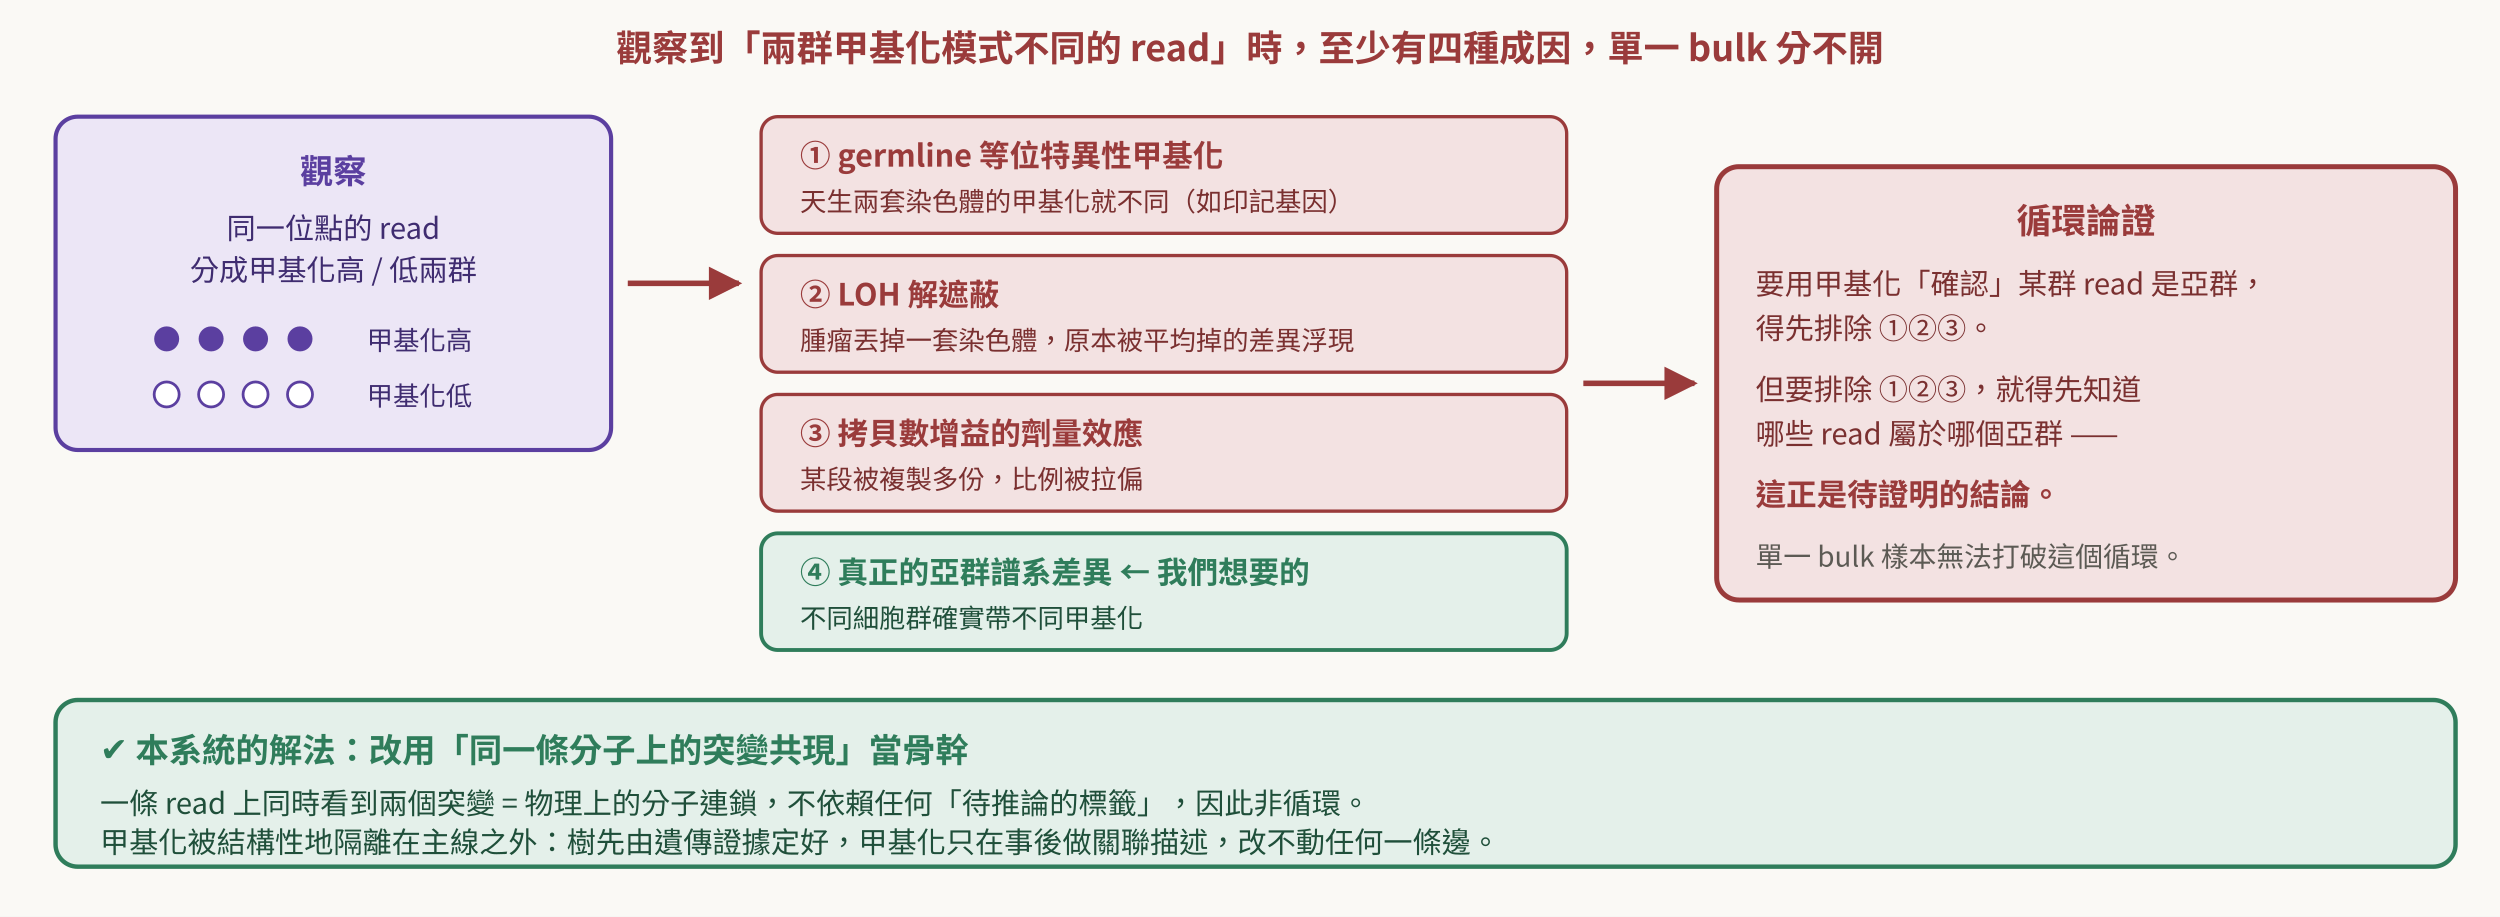
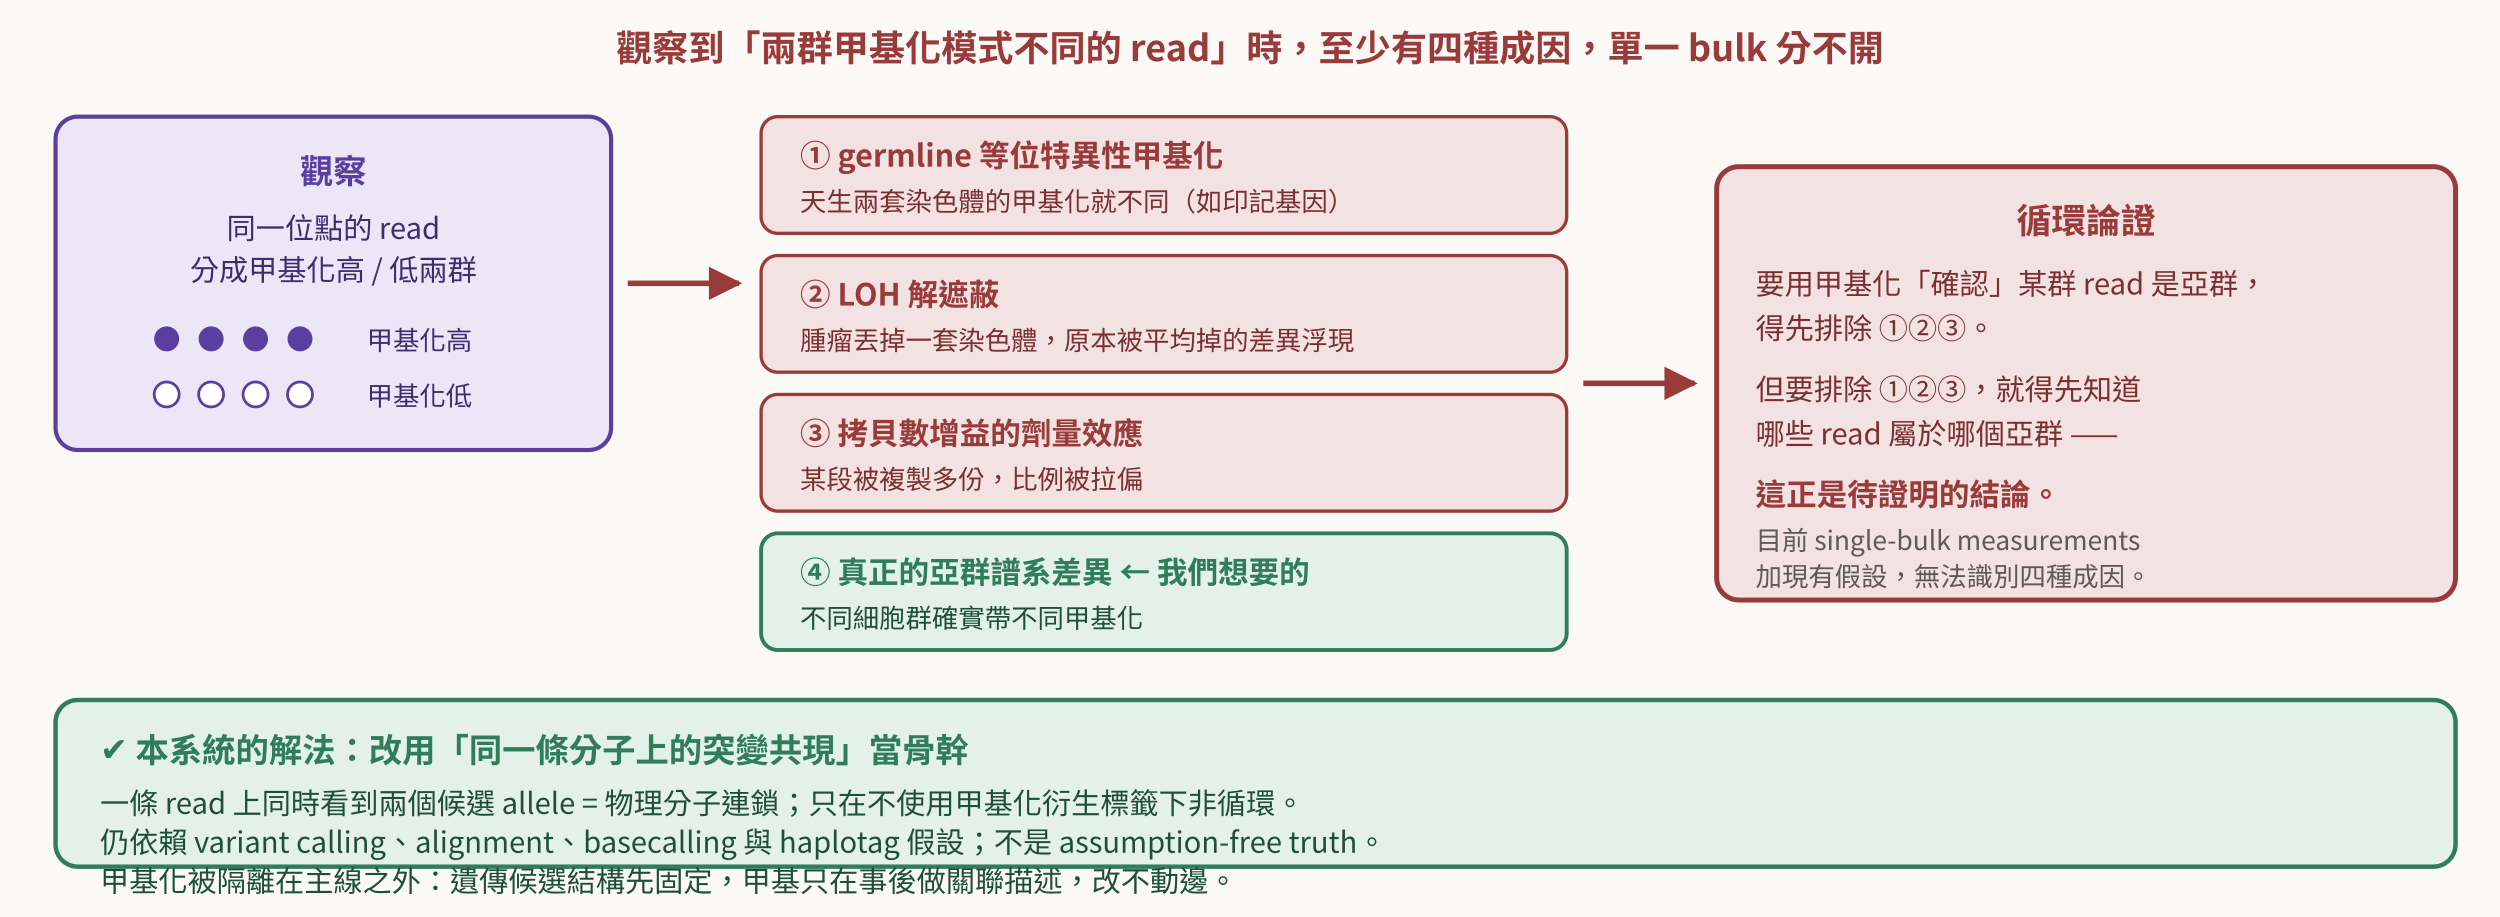
<svg xmlns="http://www.w3.org/2000/svg" viewBox="0 0 900 330" role="img" aria-labelledby="f2t f2d">
  <rect x="0" y="0" width="900" height="330" fill="#FAF9F5" />
  <g font-family="system-ui,-apple-system,'Noto Sans CJK TC',sans-serif" fill="#1c1b19">
    <text x="450" y="22" text-anchor="middle" font-size="13" font-weight="700" fill="#9A3B3B">
          觀察到「兩群甲基化模式不同的 read」時，至少有四種成因，單一 bulk 分不開</text>
    <rect x="20" y="42" width="200" height="120" rx="8" fill="#ECE6F6" stroke="#5B3FA0" stroke-width="1.5" />
    <text x="120" y="66" text-anchor="middle" font-size="12" font-weight="700" fill="#5B3FA0">觀察</text>
    <text x="120" y="86" text-anchor="middle" font-size="10.5" fill="#3f2c70">同一位點的 read</text>
    <text x="120" y="101" text-anchor="middle" font-size="10.5" fill="#3f2c70">分成甲基化高 / 低兩群</text>
    <g>
      <circle cx="60" cy="122" r="4.5" fill="#5B3FA0" />
      <circle cx="76" cy="122" r="4.5" fill="#5B3FA0" />
      <circle cx="92" cy="122" r="4.5" fill="#5B3FA0" />
      <circle cx="108" cy="122" r="4.5" fill="#5B3FA0" />
      <circle cx="60" cy="142" r="4.5" fill="#fff" stroke="#5B3FA0" />
      <circle cx="76" cy="142" r="4.5" fill="#fff" stroke="#5B3FA0" />
      <circle cx="92" cy="142" r="4.5" fill="#fff" stroke="#5B3FA0" />
      <circle cx="108" cy="142" r="4.5" fill="#fff" stroke="#5B3FA0" />
      <text x="132" y="126" font-size="9.5" fill="#3f2c70">甲基化高</text>
      <text x="132" y="146" font-size="9.5" fill="#3f2c70">甲基化低</text>
    </g>
    <path d="M226,102 L266,102" stroke="#9A3B3B" stroke-width="2" marker-end="url(#ar2)" fill="none" />
    <defs>
      <marker id="ar2" viewBox="0 0 10 10" refX="9" refY="5" markerWidth="6" markerHeight="6" orient="auto">
        <path d="M0,0 L10,5 L0,10 z" fill="#9A3B3B" />
      </marker>
    </defs>
    <rect x="274" y="42" width="290" height="42" rx="6" fill="#F3E2E2" stroke="#9A3B3B" stroke-width="1.2" />
    <text x="288" y="60" font-size="11" font-weight="700" fill="#9A3B3B">① germline 等位特異性甲基化</text>
    <text x="288" y="76" font-size="9.5" fill="#7a3030">天生兩套染色體的甲基化就不同（如印記基因）</text>
    <rect x="274" y="92" width="290" height="42" rx="6" fill="#F3E2E2" stroke="#9A3B3B" stroke-width="1.2" />
    <text x="288" y="110" font-size="11" font-weight="700" fill="#9A3B3B">② LOH 解遮蔽</text>
    <text x="288" y="126" font-size="9.5" fill="#7a3030">腫瘤丟掉一套染色體，原本被平均掉的差異浮現</text>
    <rect x="274" y="142" width="290" height="42" rx="6" fill="#F3E2E2" stroke="#9A3B3B" stroke-width="1.2" />
    <text x="288" y="160" font-size="11" font-weight="700" fill="#9A3B3B">③ 拷貝數增益的劑量效應</text>
    <text x="288" y="176" font-size="9.5" fill="#7a3030">某段被複製多份，比例被拉偏</text>
    <rect x="274" y="192" width="290" height="42" rx="6" fill="#E4F0EA" stroke="#2F7D5B" stroke-width="1.4" />
    <text x="288" y="210" font-size="11" font-weight="700" fill="#2F7D5B">④ 真正的亞群譜系差異 ← 我們想要的</text>
    <text x="288" y="226" font-size="9.5" fill="#1f4f3a">不同細胞群確實帶不同甲基化</text>
    <path d="M570,138 L610,138" stroke="#9A3B3B" stroke-width="2" marker-end="url(#ar2)" fill="none" />
    <rect x="618" y="60" width="266" height="156" rx="8" fill="#F3E2E2" stroke="#9A3B3B" stroke-width="1.8" />
    <text x="751" y="84" text-anchor="middle" font-size="12.5" font-weight="800" fill="#9A3B3B">循環論證</text>
    <text x="632" y="106" font-size="10.5" fill="#7a3030">要用甲基化「確認」某群 read 是亞群，</text>
    <text x="632" y="122" font-size="10.5" fill="#7a3030">得先排除 ①②③。</text>
    <text x="632" y="144" font-size="10.5" fill="#7a3030">但要排除 ①②③，就得先知道</text>
    <text x="632" y="160" font-size="10.5" fill="#7a3030">哪些 read 屬於哪個亞群 ——</text>
    <text x="632" y="182" font-size="11" font-weight="700" fill="#9A3B3B">這正是待證明的結論。</text>
-     <text x="632" y="204" font-size="10" fill="#5C5A54">單一 bulk 樣本無法打破這個循環。</text>
+     <text x="632" y="198" font-size="9.5" fill="#5C5A54">
+       <tspan x="632" dy="0">目前 single-bulk measurements</tspan>
+       <tspan x="632" dy="13">加現有假設，無法識別四種成因。</tspan>
+     </text>
    <rect x="20" y="252" width="864" height="60" rx="8" fill="#E4F0EA" stroke="#2F7D5B" stroke-width="1.6" />
    <text x="36" y="274" font-size="12" font-weight="800" fill="#2F7D5B">✔ 本系統的解法：改用「同一條分子上的突變共現」當骨幹</text>
-     <text x="36" y="293" font-size="10.5" fill="#1f4f3a">一條 read 上同時看到兩個突變 = 物理上的分子連鎖，不依賴任何「待推論的標籤」，因此非循環。</text>
-     <text x="36" y="307" font-size="10.5" fill="#1f4f3a">甲基化被結構性地隔離在主線之外：樹先由遺傳證據定好，甲基化只在事後做關聯描述，改不動任何一條邊。</text>
+     <text x="36" y="293" font-size="10.5" fill="#1f4f3a">一條 read 上同時看到兩個候選 allele = 物理分子連鎖；只在不使用甲基化衍生標籤下非循環。</text>
+     <text x="36" y="307" font-size="10.5" fill="#1f4f3a">仍依賴 variant calling、alignment、basecalling 與 haplotag 假設；不是 assumption-free truth。</text>
+     <text x="36" y="321" font-size="10.5" fill="#1f4f3a">甲基化被隔離在主線之外：遺傳候選結構先固定，甲基只在事後做關聯描述，改不動邊。</text>
  </g>
</svg>
